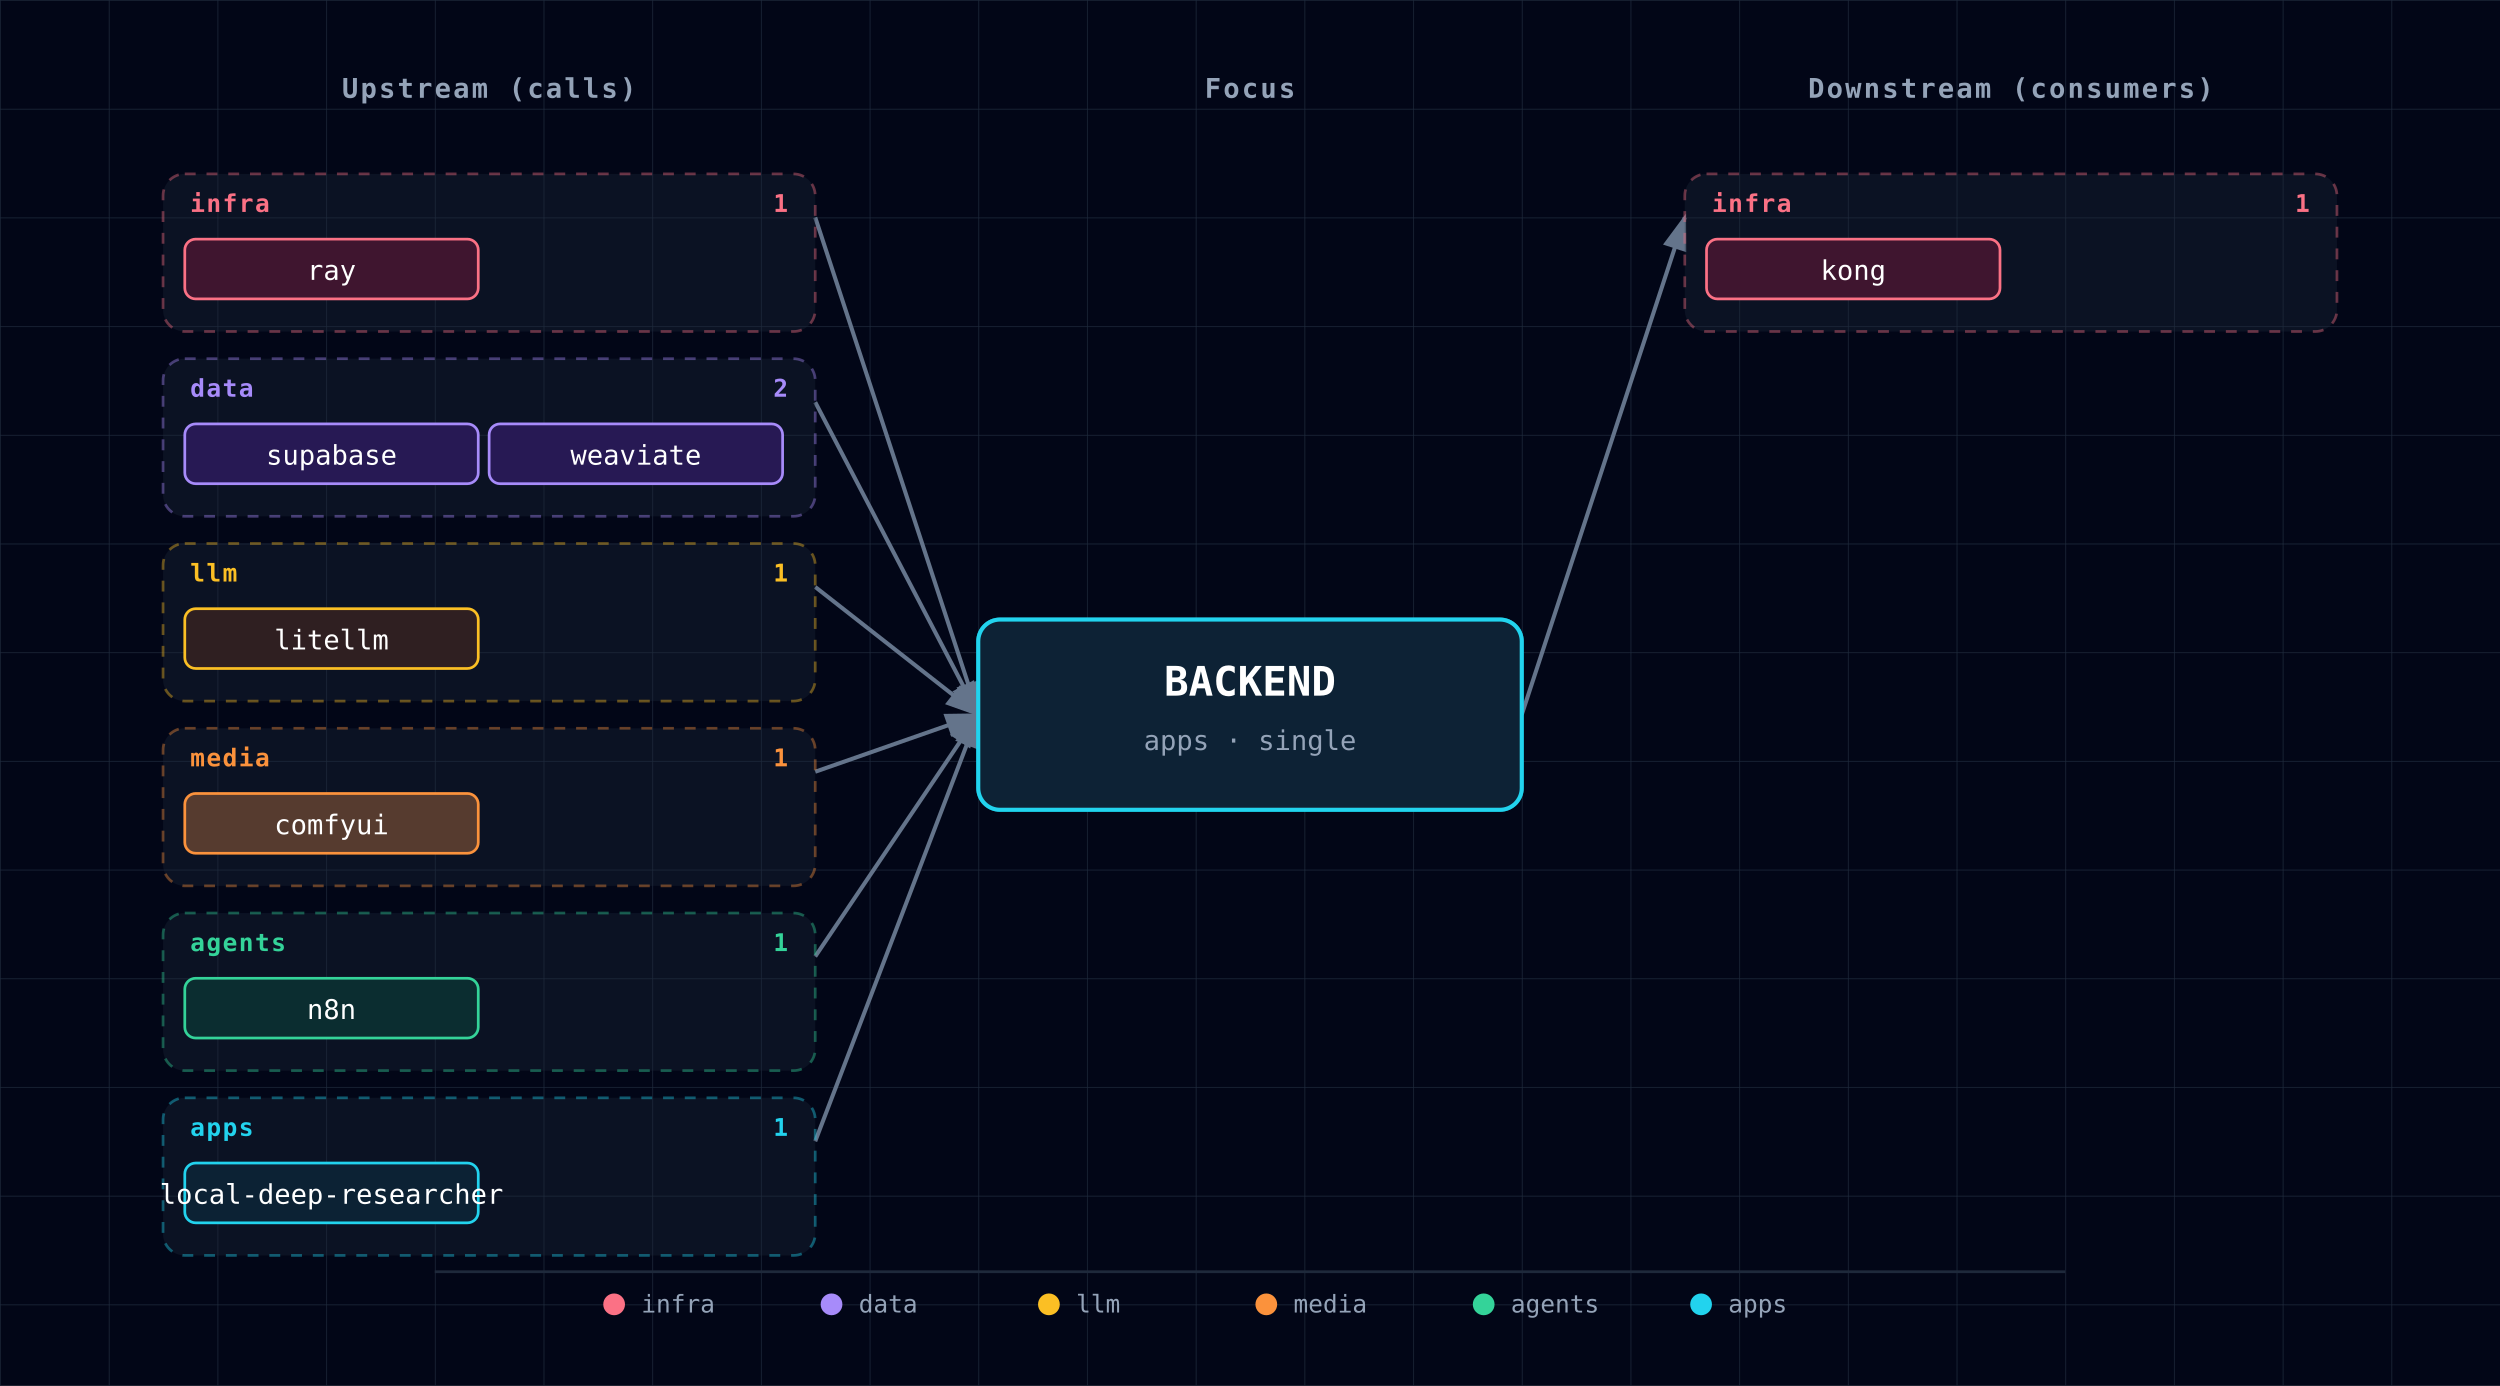
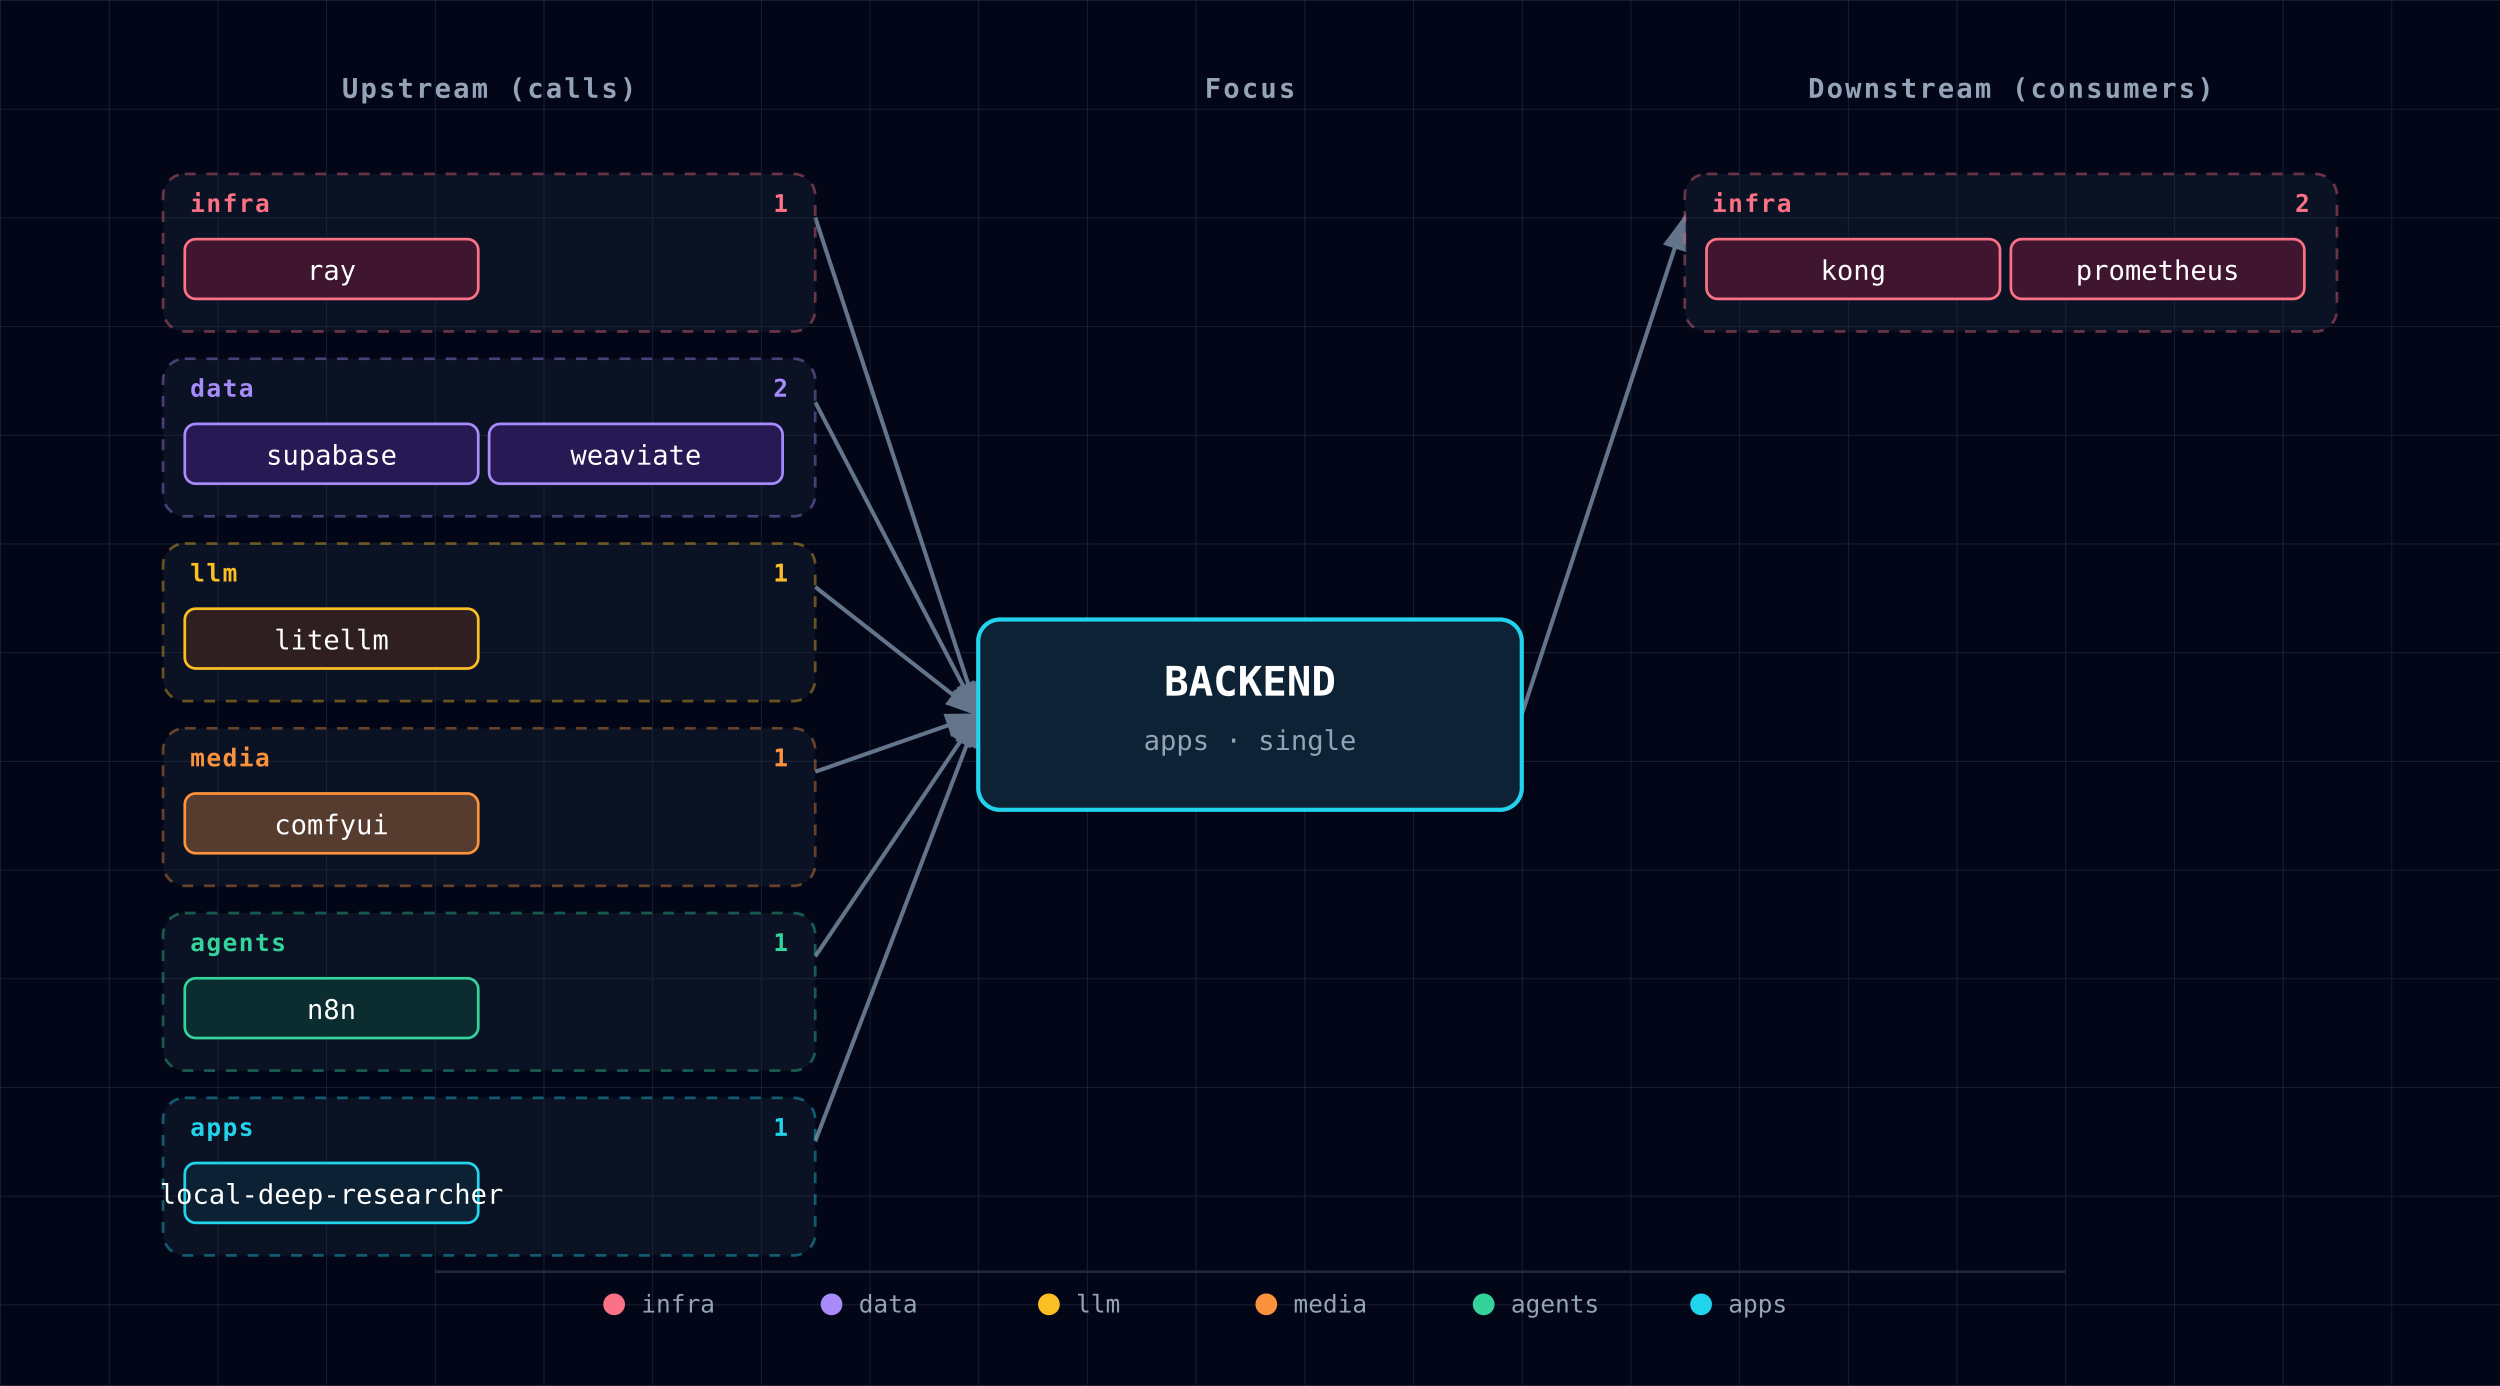
<svg xmlns="http://www.w3.org/2000/svg" viewBox="0 0 920 510" font-family="'JetBrains Mono', 'Fira Code', Menlo, Consolas, monospace">
  <defs>
    <pattern id="grid" width="40" height="40" patternUnits="userSpaceOnUse">
      <path d="M 40 0 L 0 0 0 40" fill="none" stroke="#1e293b" stroke-width="0.5" />
    </pattern>
    <marker id="arrowhead" markerWidth="9" markerHeight="6" refX="8" refY="3" orient="auto">
      <polygon points="0 0, 9 3, 0 6" fill="#64748b" />
    </marker>
    <filter id="focus-glow" x="-50%" y="-50%" width="200%" height="200%">
      <feGaussianBlur in="SourceAlpha" stdDeviation="6" />
      <feFlood flood-color="#22d3ee" flood-opacity="0.6" />
      <feComposite in2="SourceAlpha" operator="in" />
      <feMerge>
        <feMergeNode />
        <feMergeNode in="SourceGraphic" />
      </feMerge>
    </filter>
  </defs>
  <rect width="920" height="510" fill="#020617" />
  <rect width="920" height="510" fill="url(#grid)" />
  <text x="180" y="36" fill="#94a3b8" font-size="10" font-weight="600" text-anchor="middle" letter-spacing="0.08em">Upstream (calls)</text>
  <text x="460" y="36" fill="#94a3b8" font-size="10" font-weight="600" text-anchor="middle" letter-spacing="0.08em">Focus</text>
  <text x="740" y="36" fill="#94a3b8" font-size="10" font-weight="600" text-anchor="middle" letter-spacing="0.08em">Downstream (consumers)</text>
  <line x1="300" y1="80" x2="360" y2="263" stroke="#64748b" stroke-width="1.5" marker-end="url(#arrowhead)" />
  <line x1="300" y1="148" x2="360" y2="263" stroke="#64748b" stroke-width="1.5" marker-end="url(#arrowhead)" />
  <line x1="300" y1="216" x2="360" y2="263" stroke="#64748b" stroke-width="1.5" marker-end="url(#arrowhead)" />
  <line x1="300" y1="284" x2="360" y2="263" stroke="#64748b" stroke-width="1.5" marker-end="url(#arrowhead)" />
  <line x1="300" y1="352" x2="360" y2="263" stroke="#64748b" stroke-width="1.5" marker-end="url(#arrowhead)" />
  <line x1="300" y1="420" x2="360" y2="263" stroke="#64748b" stroke-width="1.5" marker-end="url(#arrowhead)" />
  <line x1="560" y1="263" x2="620" y2="80" stroke="#64748b" stroke-width="1.5" marker-end="url(#arrowhead)" />
  <g>
    <g class="cluster">
      <rect x="60" y="64" width="240" height="58" rx="8" fill="rgba(30,41,59,0.35)" stroke="#fb7185" stroke-width="1" stroke-dasharray="4,4" stroke-opacity="0.4" />
      <text x="70" y="78" fill="#fb7185" font-size="9" font-weight="700" text-anchor="start" style="letter-spacing:0.06em;text-transform:uppercase;">infra</text>
      <text x="290" y="78" fill="#fb7185" font-size="9" font-weight="600" text-anchor="end">1</text>
    </g>
    <g>
      <rect x="68" y="88" width="108" height="22" rx="4" fill="#0f172a" />
      <rect x="68" y="88" width="108" height="22" rx="4" fill="rgba(136, 19, 55, 0.4)" stroke="#fb7185" stroke-width="1" />
      <text x="122" y="103" fill="white" font-size="10" text-anchor="middle">ray</text>
    </g>
    <g class="cluster">
      <rect x="60" y="132" width="240" height="58" rx="8" fill="rgba(30,41,59,0.35)" stroke="#a78bfa" stroke-width="1" stroke-dasharray="4,4" stroke-opacity="0.4" />
      <text x="70" y="146" fill="#a78bfa" font-size="9" font-weight="700" text-anchor="start" style="letter-spacing:0.06em;text-transform:uppercase;">data</text>
      <text x="290" y="146" fill="#a78bfa" font-size="9" font-weight="600" text-anchor="end">2</text>
    </g>
    <g>
      <rect x="68" y="156" width="108" height="22" rx="4" fill="#0f172a" />
      <rect x="68" y="156" width="108" height="22" rx="4" fill="rgba(76, 29, 149, 0.4)" stroke="#a78bfa" stroke-width="1" />
      <text x="122" y="171" fill="white" font-size="10" text-anchor="middle">supabase</text>
    </g>
    <g>
      <rect x="180" y="156" width="108" height="22" rx="4" fill="#0f172a" />
      <rect x="180" y="156" width="108" height="22" rx="4" fill="rgba(76, 29, 149, 0.4)" stroke="#a78bfa" stroke-width="1" />
      <text x="234" y="171" fill="white" font-size="10" text-anchor="middle">weaviate</text>
    </g>
    <g class="cluster">
      <rect x="60" y="200" width="240" height="58" rx="8" fill="rgba(30,41,59,0.35)" stroke="#fbbf24" stroke-width="1" stroke-dasharray="4,4" stroke-opacity="0.4" />
      <text x="70" y="214" fill="#fbbf24" font-size="9" font-weight="700" text-anchor="start" style="letter-spacing:0.06em;text-transform:uppercase;">llm</text>
      <text x="290" y="214" fill="#fbbf24" font-size="9" font-weight="600" text-anchor="end">1</text>
    </g>
    <g>
      <rect x="68" y="224" width="108" height="22" rx="4" fill="#0f172a" />
      <rect x="68" y="224" width="108" height="22" rx="4" fill="rgba(120, 53, 15, 0.3)" stroke="#fbbf24" stroke-width="1" />
      <text x="122" y="239" fill="white" font-size="10" text-anchor="middle">litellm</text>
    </g>
    <g class="cluster">
      <rect x="60" y="268" width="240" height="58" rx="8" fill="rgba(30,41,59,0.35)" stroke="#fb923c" stroke-width="1" stroke-dasharray="4,4" stroke-opacity="0.4" />
      <text x="70" y="282" fill="#fb923c" font-size="9" font-weight="700" text-anchor="start" style="letter-spacing:0.06em;text-transform:uppercase;">media</text>
      <text x="290" y="282" fill="#fb923c" font-size="9" font-weight="600" text-anchor="end">1</text>
    </g>
    <g>
      <rect x="68" y="292" width="108" height="22" rx="4" fill="#0f172a" />
      <rect x="68" y="292" width="108" height="22" rx="4" fill="rgba(251, 146, 60, 0.3)" stroke="#fb923c" stroke-width="1" />
      <text x="122" y="307" fill="white" font-size="10" text-anchor="middle">comfyui</text>
    </g>
    <g class="cluster">
      <rect x="60" y="336" width="240" height="58" rx="8" fill="rgba(30,41,59,0.35)" stroke="#34d399" stroke-width="1" stroke-dasharray="4,4" stroke-opacity="0.4" />
      <text x="70" y="350" fill="#34d399" font-size="9" font-weight="700" text-anchor="start" style="letter-spacing:0.06em;text-transform:uppercase;">agents</text>
      <text x="290" y="350" fill="#34d399" font-size="9" font-weight="600" text-anchor="end">1</text>
    </g>
    <g>
      <rect x="68" y="360" width="108" height="22" rx="4" fill="#0f172a" />
      <rect x="68" y="360" width="108" height="22" rx="4" fill="rgba(6, 78, 59, 0.4)" stroke="#34d399" stroke-width="1" />
      <text x="122" y="375" fill="white" font-size="10" text-anchor="middle">n8n</text>
    </g>
    <g class="cluster">
      <rect x="60" y="404" width="240" height="58" rx="8" fill="rgba(30,41,59,0.35)" stroke="#22d3ee" stroke-width="1" stroke-dasharray="4,4" stroke-opacity="0.4" />
      <text x="70" y="418" fill="#22d3ee" font-size="9" font-weight="700" text-anchor="start" style="letter-spacing:0.06em;text-transform:uppercase;">apps</text>
      <text x="290" y="418" fill="#22d3ee" font-size="9" font-weight="600" text-anchor="end">1</text>
    </g>
    <g>
      <rect x="68" y="428" width="108" height="22" rx="4" fill="#0f172a" />
      <rect x="68" y="428" width="108" height="22" rx="4" fill="rgba(8, 51, 68, 0.4)" stroke="#22d3ee" stroke-width="1" />
      <text x="122" y="443" fill="white" font-size="10" text-anchor="middle">local-deep-researcher</text>
    </g>
  </g>
  <g>
    <g class="cluster">
      <rect x="620" y="64" width="240" height="58" rx="8" fill="rgba(30,41,59,0.35)" stroke="#fb7185" stroke-width="1" stroke-dasharray="4,4" stroke-opacity="0.4" />
      <text x="630" y="78" fill="#fb7185" font-size="9" font-weight="700" text-anchor="start" style="letter-spacing:0.06em;text-transform:uppercase;">infra</text>
-       <text x="850" y="78" fill="#fb7185" font-size="9" font-weight="600" text-anchor="end">1</text>
+       <text x="850" y="78" fill="#fb7185" font-size="9" font-weight="600" text-anchor="end">2</text>
    </g>
    <g>
      <rect x="628" y="88" width="108" height="22" rx="4" fill="#0f172a" />
      <rect x="628" y="88" width="108" height="22" rx="4" fill="rgba(136, 19, 55, 0.4)" stroke="#fb7185" stroke-width="1" />
      <text x="682" y="103" fill="white" font-size="10" text-anchor="middle">kong</text>
+     </g>
+     <g>
+       <rect x="740" y="88" width="108" height="22" rx="4" fill="#0f172a" />
+       <rect x="740" y="88" width="108" height="22" rx="4" fill="rgba(136, 19, 55, 0.4)" stroke="#fb7185" stroke-width="1" />
+       <text x="794" y="103" fill="white" font-size="10" text-anchor="middle">prometheus</text>
    </g>
  </g>
  <g class="focus" filter="url(#focus-glow)">
    <rect x="360" y="228" width="200" height="70" rx="8" fill="#0f172a" />
    <rect x="360" y="228" width="200" height="70" rx="8" fill="rgba(8, 51, 68, 0.4)" stroke="#22d3ee" stroke-width="1.5" />
    <text x="460" y="256" fill="white" font-size="15" font-weight="700" text-anchor="middle">BACKEND</text>
    <text x="460" y="276" fill="#94a3b8" font-size="10" text-anchor="middle">apps · single</text>
  </g>
  <g class="legend">
    <line x1="160" y1="468" x2="760" y2="468" stroke="#1e293b" stroke-width="1" />
    <circle cx="226" cy="480" r="4" fill="#fb7185" />
    <text x="236" y="483" fill="#94a3b8" font-size="9" font-weight="400" text-anchor="start">infra</text>
    <circle cx="306" cy="480" r="4" fill="#a78bfa" />
    <text x="316" y="483" fill="#94a3b8" font-size="9" font-weight="400" text-anchor="start">data</text>
    <circle cx="386" cy="480" r="4" fill="#fbbf24" />
    <text x="396" y="483" fill="#94a3b8" font-size="9" font-weight="400" text-anchor="start">llm</text>
    <circle cx="466" cy="480" r="4" fill="#fb923c" />
    <text x="476" y="483" fill="#94a3b8" font-size="9" font-weight="400" text-anchor="start">media</text>
    <circle cx="546" cy="480" r="4" fill="#34d399" />
    <text x="556" y="483" fill="#94a3b8" font-size="9" font-weight="400" text-anchor="start">agents</text>
    <circle cx="626" cy="480" r="4" fill="#22d3ee" />
    <text x="636" y="483" fill="#94a3b8" font-size="9" font-weight="400" text-anchor="start">apps</text>
  </g>
</svg>
